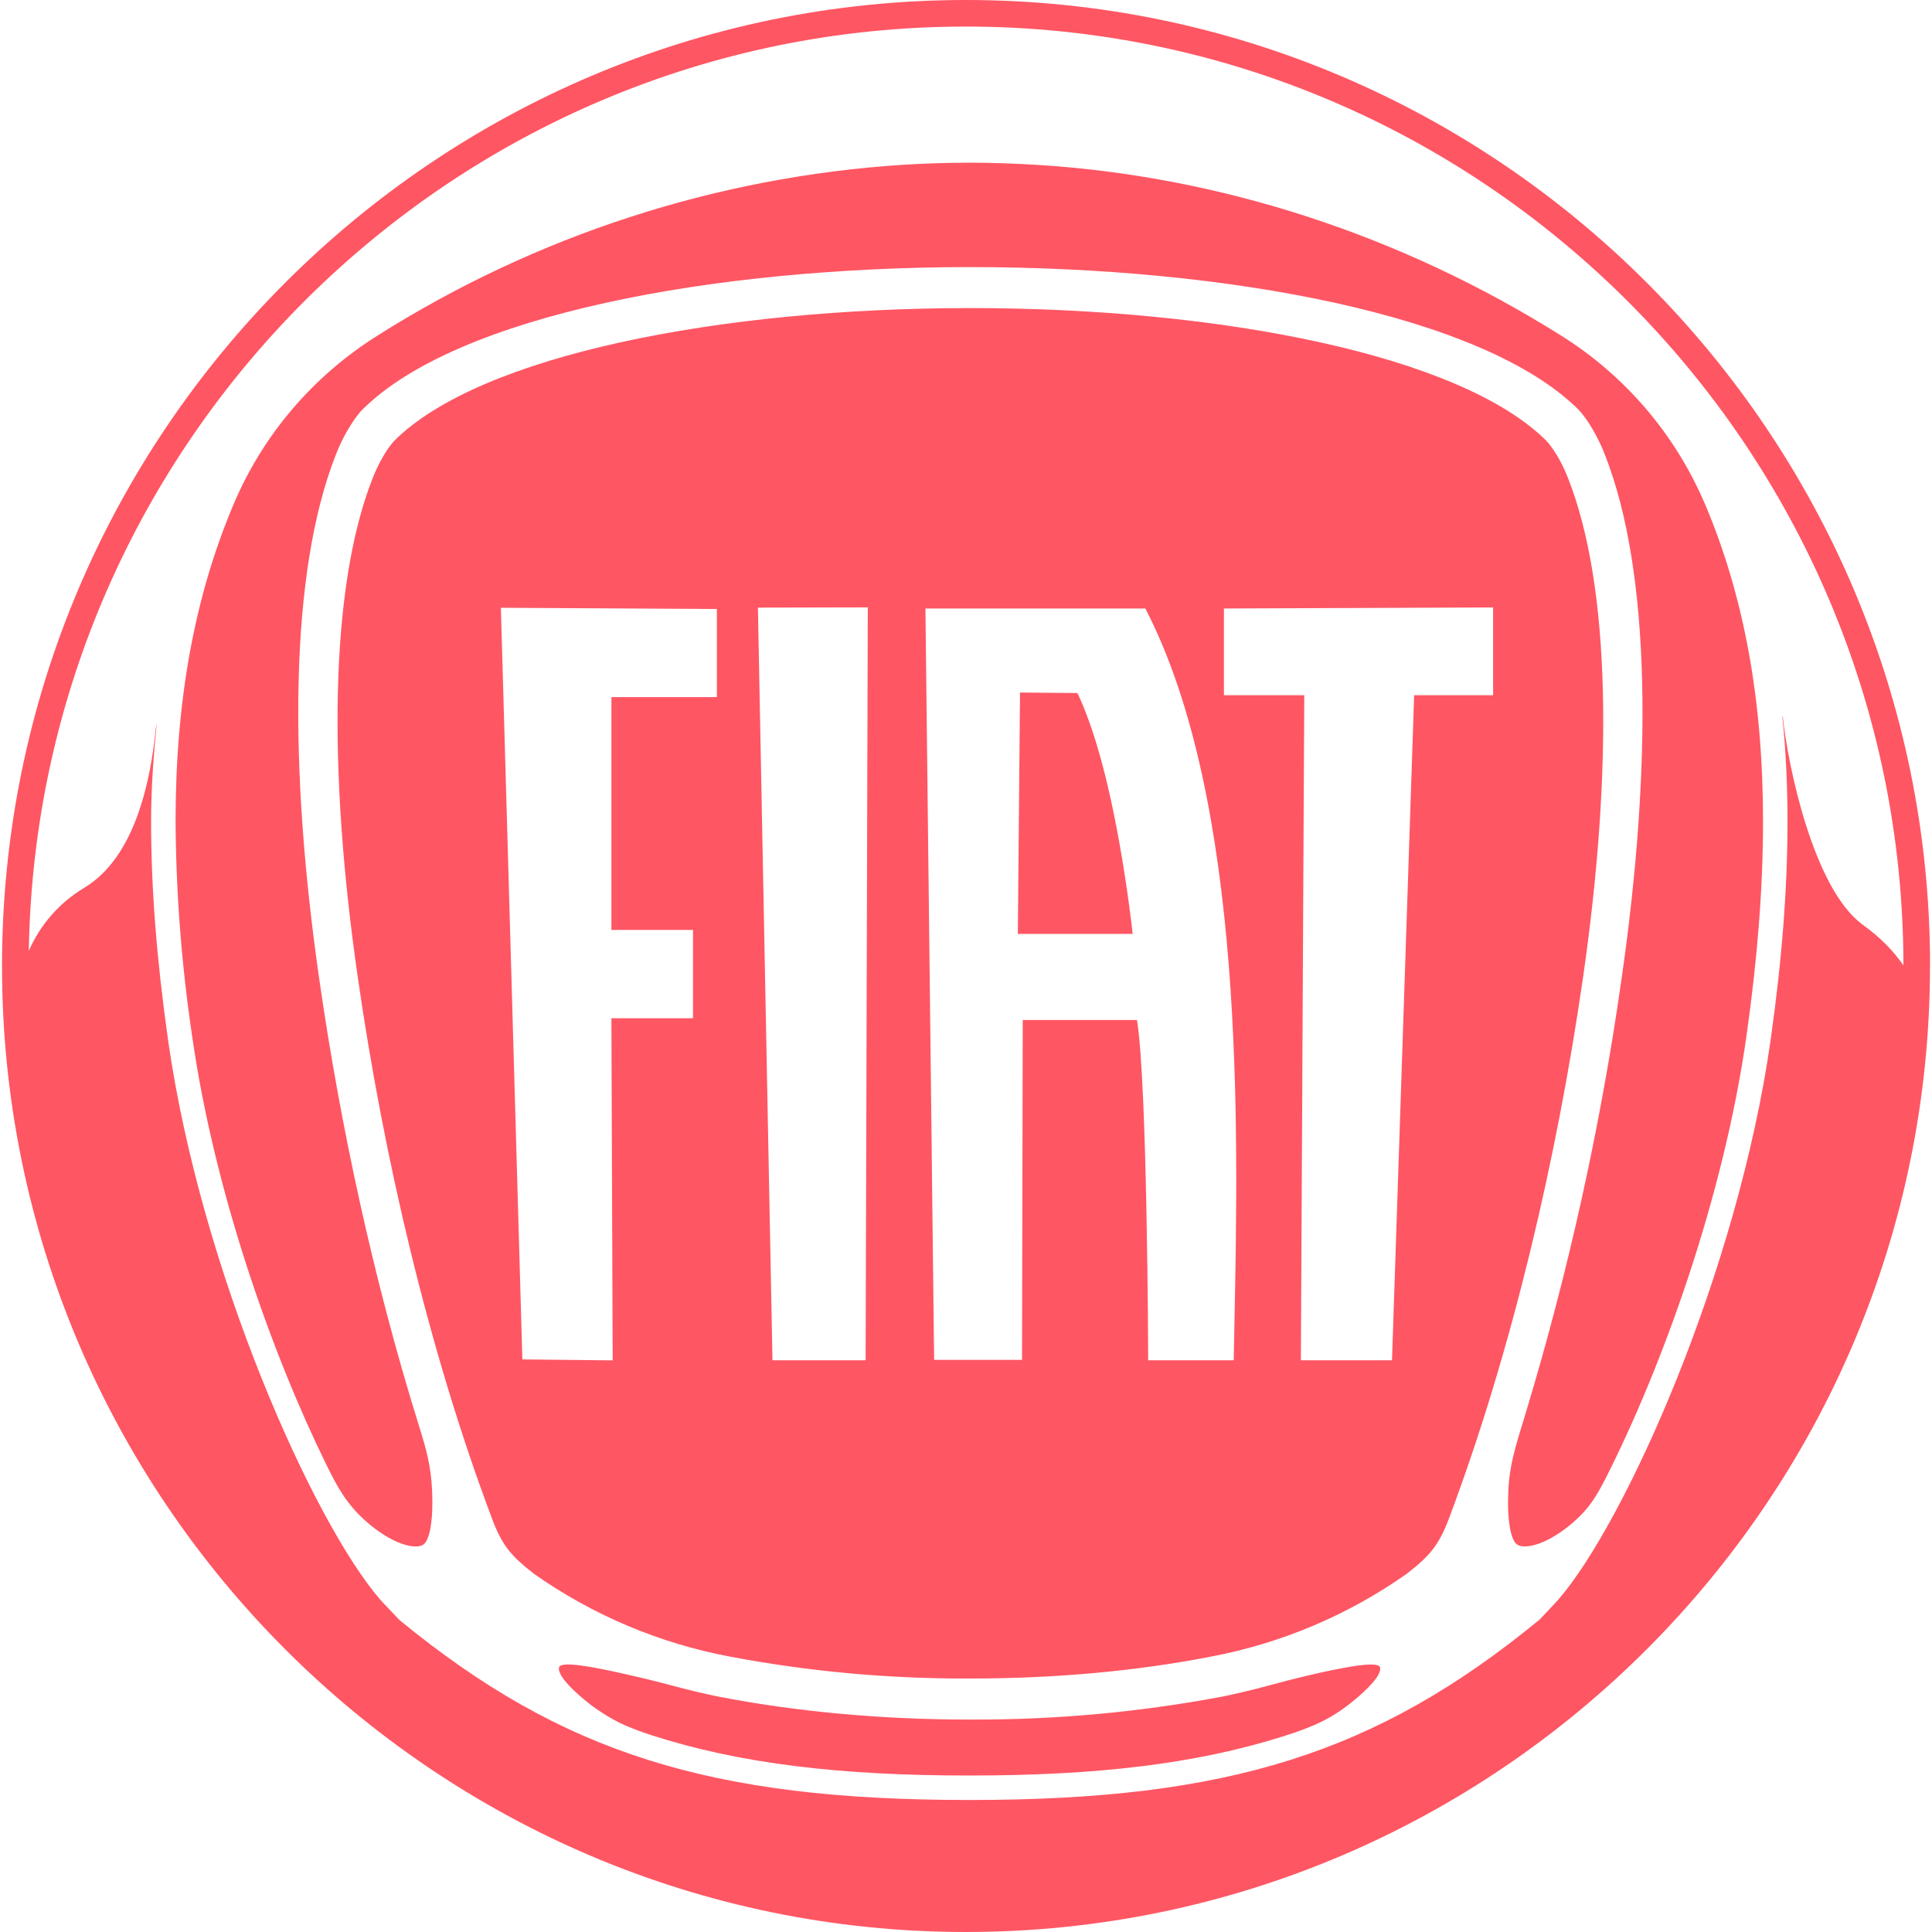
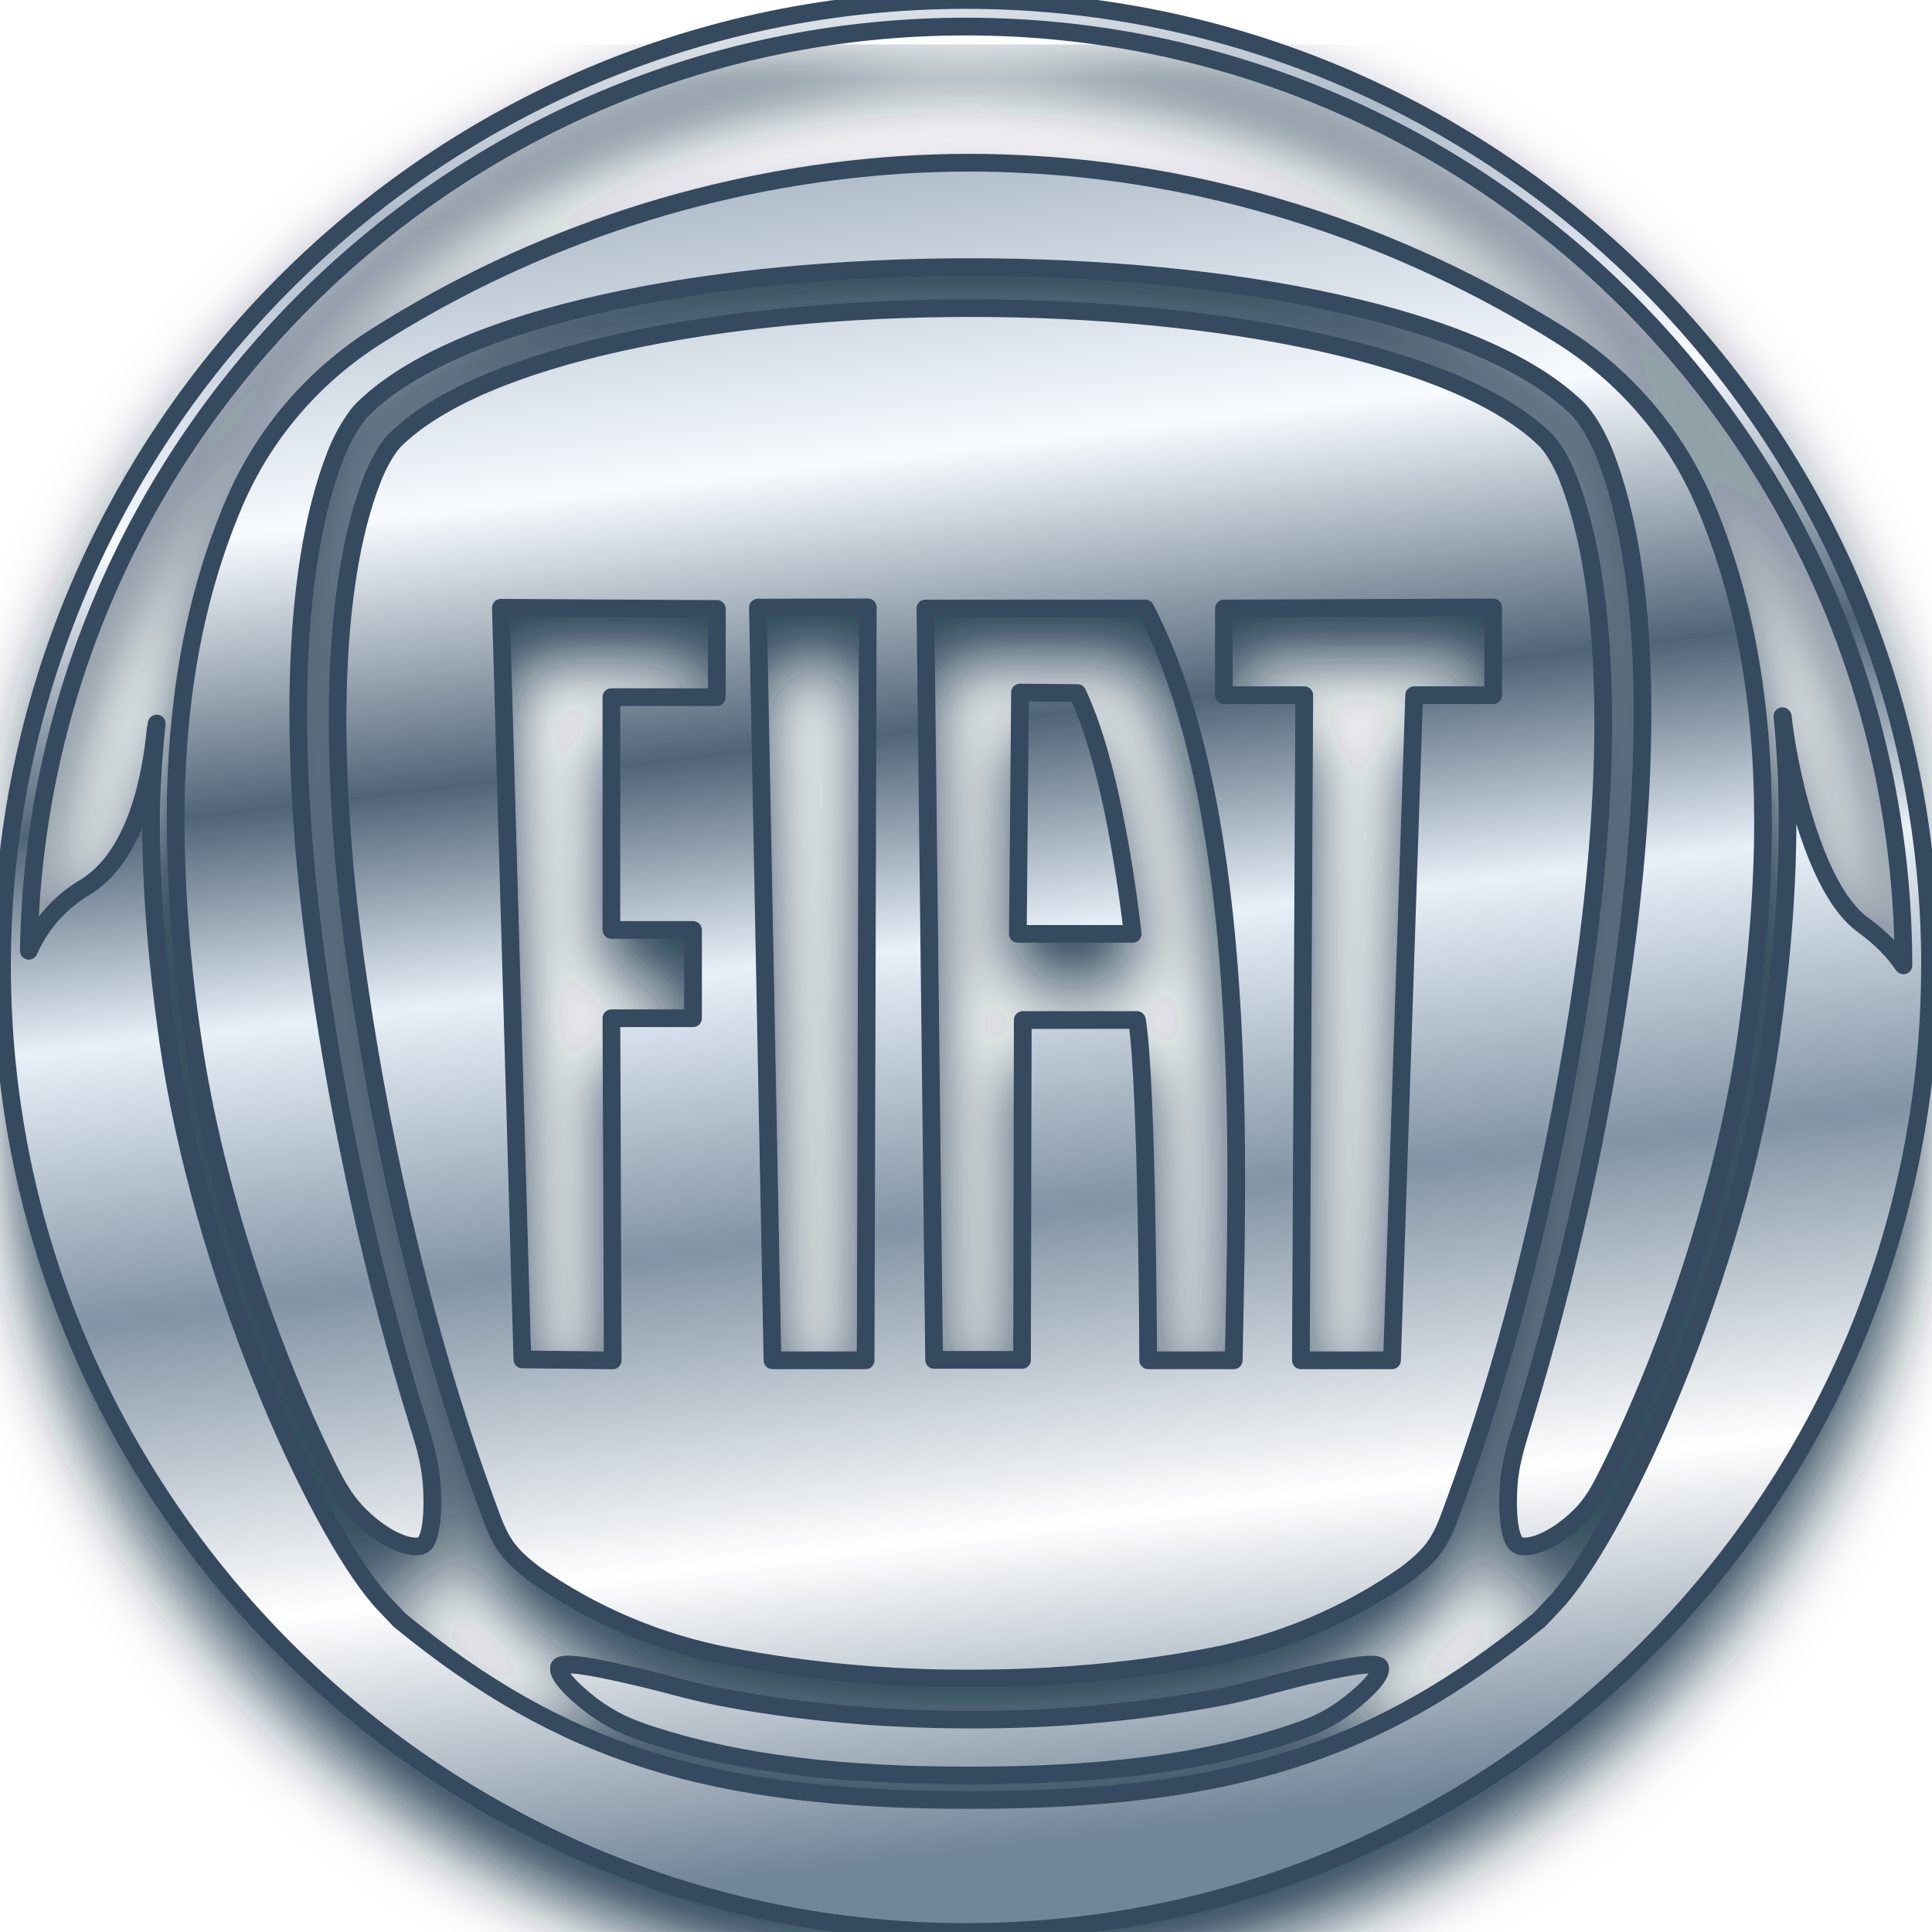
- <svg xmlns="http://www.w3.org/2000/svg" fill="#FF5663" role="img" viewBox="0 0 24 24">
-   <path d="M21.175 6.25c.489 1.148.726 2.442.726 3.956 0 .818-.068 1.69-.206 2.666-.286 2.01-1.048 4.11-1.75 5.494-.114.223-.205.371-.388.533-.32.282-.602.352-.706.291-.084-.05-.131-.302-.114-.673.014-.316.089-.55.204-.924a36.261 36.261 0 0 0 1.2-5.416c.385-2.664.37-5.06-.201-6.52a2.224 2.224 0 0 0-.22-.427c-.062-.09-.106-.136-.106-.136-1.181-1.183-4.37-1.776-7.56-1.776-3.19 0-6.378.593-7.558 1.776 0 0-.045.045-.106.136a2.122 2.122 0 0 0-.221.426c-.572 1.46-.586 3.857-.201 6.521.26 1.807.672 3.72 1.227 5.504.096.307.158.516.173.84.016.369-.03.62-.114.67-.104.06-.389-.01-.71-.295-.23-.205-.345-.405-.49-.701-.68-1.385-1.393-3.397-1.667-5.323a18.884 18.884 0 0 1-.206-2.666c0-1.514.238-2.807.726-3.954.367-.86.983-1.58 1.782-2.083a13.892 13.892 0 0 1 6.526-2.122 13.9 13.9 0 0 1 .815-.026h.02c.274 0 .548.01.818.026 2.282.138 4.539.873 6.525 2.122a4.583 4.583 0 0 1 1.782 2.082zm-4.763 14.526c-.088.019-.361.083-.632.157-.243.067-.483.12-.597.143a16.51 16.51 0 0 1-3.115.285h-.028c-1.117 0-2.177-.103-3.114-.285a9.23 9.23 0 0 1-.56-.133 14.987 14.987 0 0 0-.604-.148c-.418-.095-.796-.163-.817-.083-.025.093.162.288.401.472.056.042.195.14.357.22.15.073.32.128.386.15 1.098.355 2.346.502 3.941.502h.022c1.563 0 2.794-.142 3.877-.483.371-.117.59-.211.853-.42.22-.174.385-.353.361-.44-.02-.075-.348-.021-.731.063zm-2.508-10.313c-.145-.81-.32-1.432-.518-1.85l-.002-.004h-.021l-.682-.006h-.01l-.027 2.998h1.426l-.001-.01c0-.005-.056-.522-.165-1.128zm5.76 1.687c-.322 2.228-.88 4.623-1.66 6.701-.13.35-.248.48-.53.7a6.23 6.23 0 0 1-2.431 1.028c-.897.175-1.908.272-2.974.272h-.029a15.66 15.66 0 0 1-2.973-.272 6.23 6.23 0 0 1-2.433-1.028c-.282-.22-.399-.35-.527-.7-.782-2.078-1.34-4.473-1.661-6.701-.373-2.577-.35-4.847.18-6.202.067-.17.138-.292.19-.369.046-.065.078-.1.078-.1 1.068-1.07 4.06-1.652 7.16-1.652 3.101 0 6.093.582 7.16 1.653 0 0 .032.033.078.1.052.076.124.197.19.368.531 1.355.554 3.625.182 6.202zM8.904 7.565L6.222 7.55l.267 9.337 1.122.012-.016-4.25h1.014v-1.097H7.595V8.66h1.31V7.564zm1.876-.02l-1.365.003.181 9.35h1.157l.027-9.352zm3.448.014h-2.732l.108 9.334h1.092l.009-4.222h1.418l.002.007c.128.797.138 4.171.138 4.205v.015h1.063l.009-.479c.048-2.42.13-6.469-1.107-8.86zm4.32-.013l-3.344.013v1.077h.998v.01l-.042 8.252h1.132l.275-8.262h.981v-1.09zM23.975 12c0 6.617-5.372 12-11.976 12C5.397 24 .025 18.617.025 12S5.397 0 12 0c6.604 0 11.976 5.383 11.976 12zm-.33-.008C23.64 5.561 18.418.33 11.998.33 5.642.33.46 5.463.358 11.811a1.71 1.71 0 0 1 .684-.78c.655-.388.834-1.385.893-1.981l.012-.062c-.039.395-.07.79-.07 1.218 0 .832.07 1.718.21 2.708.412 2.9 1.813 6.007 2.637 6.958l.046.05.192.202.007.006c2.01 1.647 3.857 2.23 7.061 2.23h.022c3.203 0 5.05-.583 7.06-2.23l.009-.006.185-.197.052-.056c.826-.954 2.226-4.057 2.638-6.957.14-.99.209-1.876.209-2.708 0-.454-.021-.89-.064-1.309l.006.006c.06.597.379 2.141.995 2.586.21.152.375.317.503.503z" />
+ <svg xmlns="http://www.w3.org/2000/svg" role="img" viewBox="0 0 24 24">
+   <defs>
+     <linearGradient id="chrome" x1="0%" y1="0%" x2="12%" y2="100%">
+       <stop offset="0%" stop-color="#ffffff" />
+       <stop offset="14%" stop-color="#aebbc9" />
+       <stop offset="29%" stop-color="#f7fbff" />
+       <stop offset="43%" stop-color="#506477" />
+       <stop offset="54%" stop-color="#e8f0f8" />
+       <stop offset="68%" stop-color="#8294a5" />
+       <stop offset="84%" stop-color="#ffffff" />
+       <stop offset="100%" stop-color="#728699" />
+     </linearGradient>
+     <filter id="metal-depth" x="-25%" y="-25%" width="150%" height="150%">
+       <feDropShadow dx="0" dy="0.55" stdDeviation="0.45" flood-color="#061a35" flood-opacity=".85" />
+     </filter>
+   </defs>
+   <path fill="url(#chrome)" stroke="#34485e" stroke-width="0.22" stroke-linejoin="round" filter="url(#metal-depth)" d="M21.175 6.25c.489 1.148.726 2.442.726 3.956 0 .818-.068 1.69-.206 2.666-.286 2.01-1.048 4.11-1.75 5.494-.114.223-.205.371-.388.533-.32.282-.602.352-.706.291-.084-.05-.131-.302-.114-.673.014-.316.089-.55.204-.924a36.261 36.261 0 0 0 1.2-5.416c.385-2.664.37-5.06-.201-6.52a2.224 2.224 0 0 0-.22-.427c-.062-.09-.106-.136-.106-.136-1.181-1.183-4.37-1.776-7.56-1.776-3.19 0-6.378.593-7.558 1.776 0 0-.045.045-.106.136a2.122 2.122 0 0 0-.221.426c-.572 1.46-.586 3.857-.201 6.521.26 1.807.672 3.72 1.227 5.504.096.307.158.516.173.84.016.369-.03.62-.114.67-.104.06-.389-.01-.71-.295-.23-.205-.345-.405-.49-.701-.68-1.385-1.393-3.397-1.667-5.323a18.884 18.884 0 0 1-.206-2.666c0-1.514.238-2.807.726-3.954.367-.86.983-1.58 1.782-2.083a13.892 13.892 0 0 1 6.526-2.122 13.9 13.9 0 0 1 .815-.026h.02c.274 0 .548.01.818.026 2.282.138 4.539.873 6.525 2.122a4.583 4.583 0 0 1 1.782 2.082zm-4.763 14.526c-.088.019-.361.083-.632.157-.243.067-.483.12-.597.143a16.51 16.51 0 0 1-3.115.285h-.028c-1.117 0-2.177-.103-3.114-.285a9.23 9.23 0 0 1-.56-.133 14.987 14.987 0 0 0-.604-.148c-.418-.095-.796-.163-.817-.083-.025.093.162.288.401.472.056.042.195.14.357.22.15.073.32.128.386.15 1.098.355 2.346.502 3.941.502h.022c1.563 0 2.794-.142 3.877-.483.371-.117.59-.211.853-.42.22-.174.385-.353.361-.44-.02-.075-.348-.021-.731.063zm-2.508-10.313c-.145-.81-.32-1.432-.518-1.85l-.002-.004h-.021l-.682-.006h-.01l-.027 2.998h1.426l-.001-.01c0-.005-.056-.522-.165-1.128zm5.76 1.687c-.322 2.228-.88 4.623-1.66 6.701-.13.35-.248.48-.53.7a6.23 6.23 0 0 1-2.431 1.028c-.897.175-1.908.272-2.974.272h-.029a15.66 15.66 0 0 1-2.973-.272 6.23 6.23 0 0 1-2.433-1.028c-.282-.22-.399-.35-.527-.7-.782-2.078-1.34-4.473-1.661-6.701-.373-2.577-.35-4.847.18-6.202.067-.17.138-.292.19-.369.046-.065.078-.1.078-.1 1.068-1.07 4.06-1.652 7.16-1.652 3.101 0 6.093.582 7.16 1.653 0 0 .032.033.078.1.052.076.124.197.19.368.531 1.355.554 3.625.182 6.202zM8.904 7.565L6.222 7.55l.267 9.337 1.122.012-.016-4.25h1.014v-1.097H7.595V8.66h1.31V7.564zm1.876-.02l-1.365.003.181 9.35h1.157l.027-9.352zm3.448.014h-2.732l.108 9.334h1.092l.009-4.222h1.418l.002.007c.128.797.138 4.171.138 4.205v.015h1.063l.009-.479c.048-2.42.13-6.469-1.107-8.86zm4.32-.013l-3.344.013v1.077h.998v.01l-.042 8.252h1.132l.275-8.262h.981v-1.09zM23.975 12c0 6.617-5.372 12-11.976 12C5.397 24 .025 18.617.025 12S5.397 0 12 0c6.604 0 11.976 5.383 11.976 12zm-.33-.008C23.64 5.561 18.418.33 11.998.33 5.642.33.46 5.463.358 11.811a1.71 1.71 0 0 1 .684-.78c.655-.388.834-1.385.893-1.981l.012-.062c-.039.395-.07.79-.07 1.218 0 .832.07 1.718.21 2.708.412 2.9 1.813 6.007 2.637 6.958l.046.05.192.202.007.006c2.01 1.647 3.857 2.23 7.061 2.23h.022c3.203 0 5.05-.583 7.06-2.23l.009-.006.185-.197.052-.056c.826-.954 2.226-4.057 2.638-6.957.14-.99.209-1.876.209-2.708 0-.454-.021-.89-.064-1.309l.006.006c.06.597.379 2.141.995 2.586.21.152.375.317.503.503z" />
</svg>
